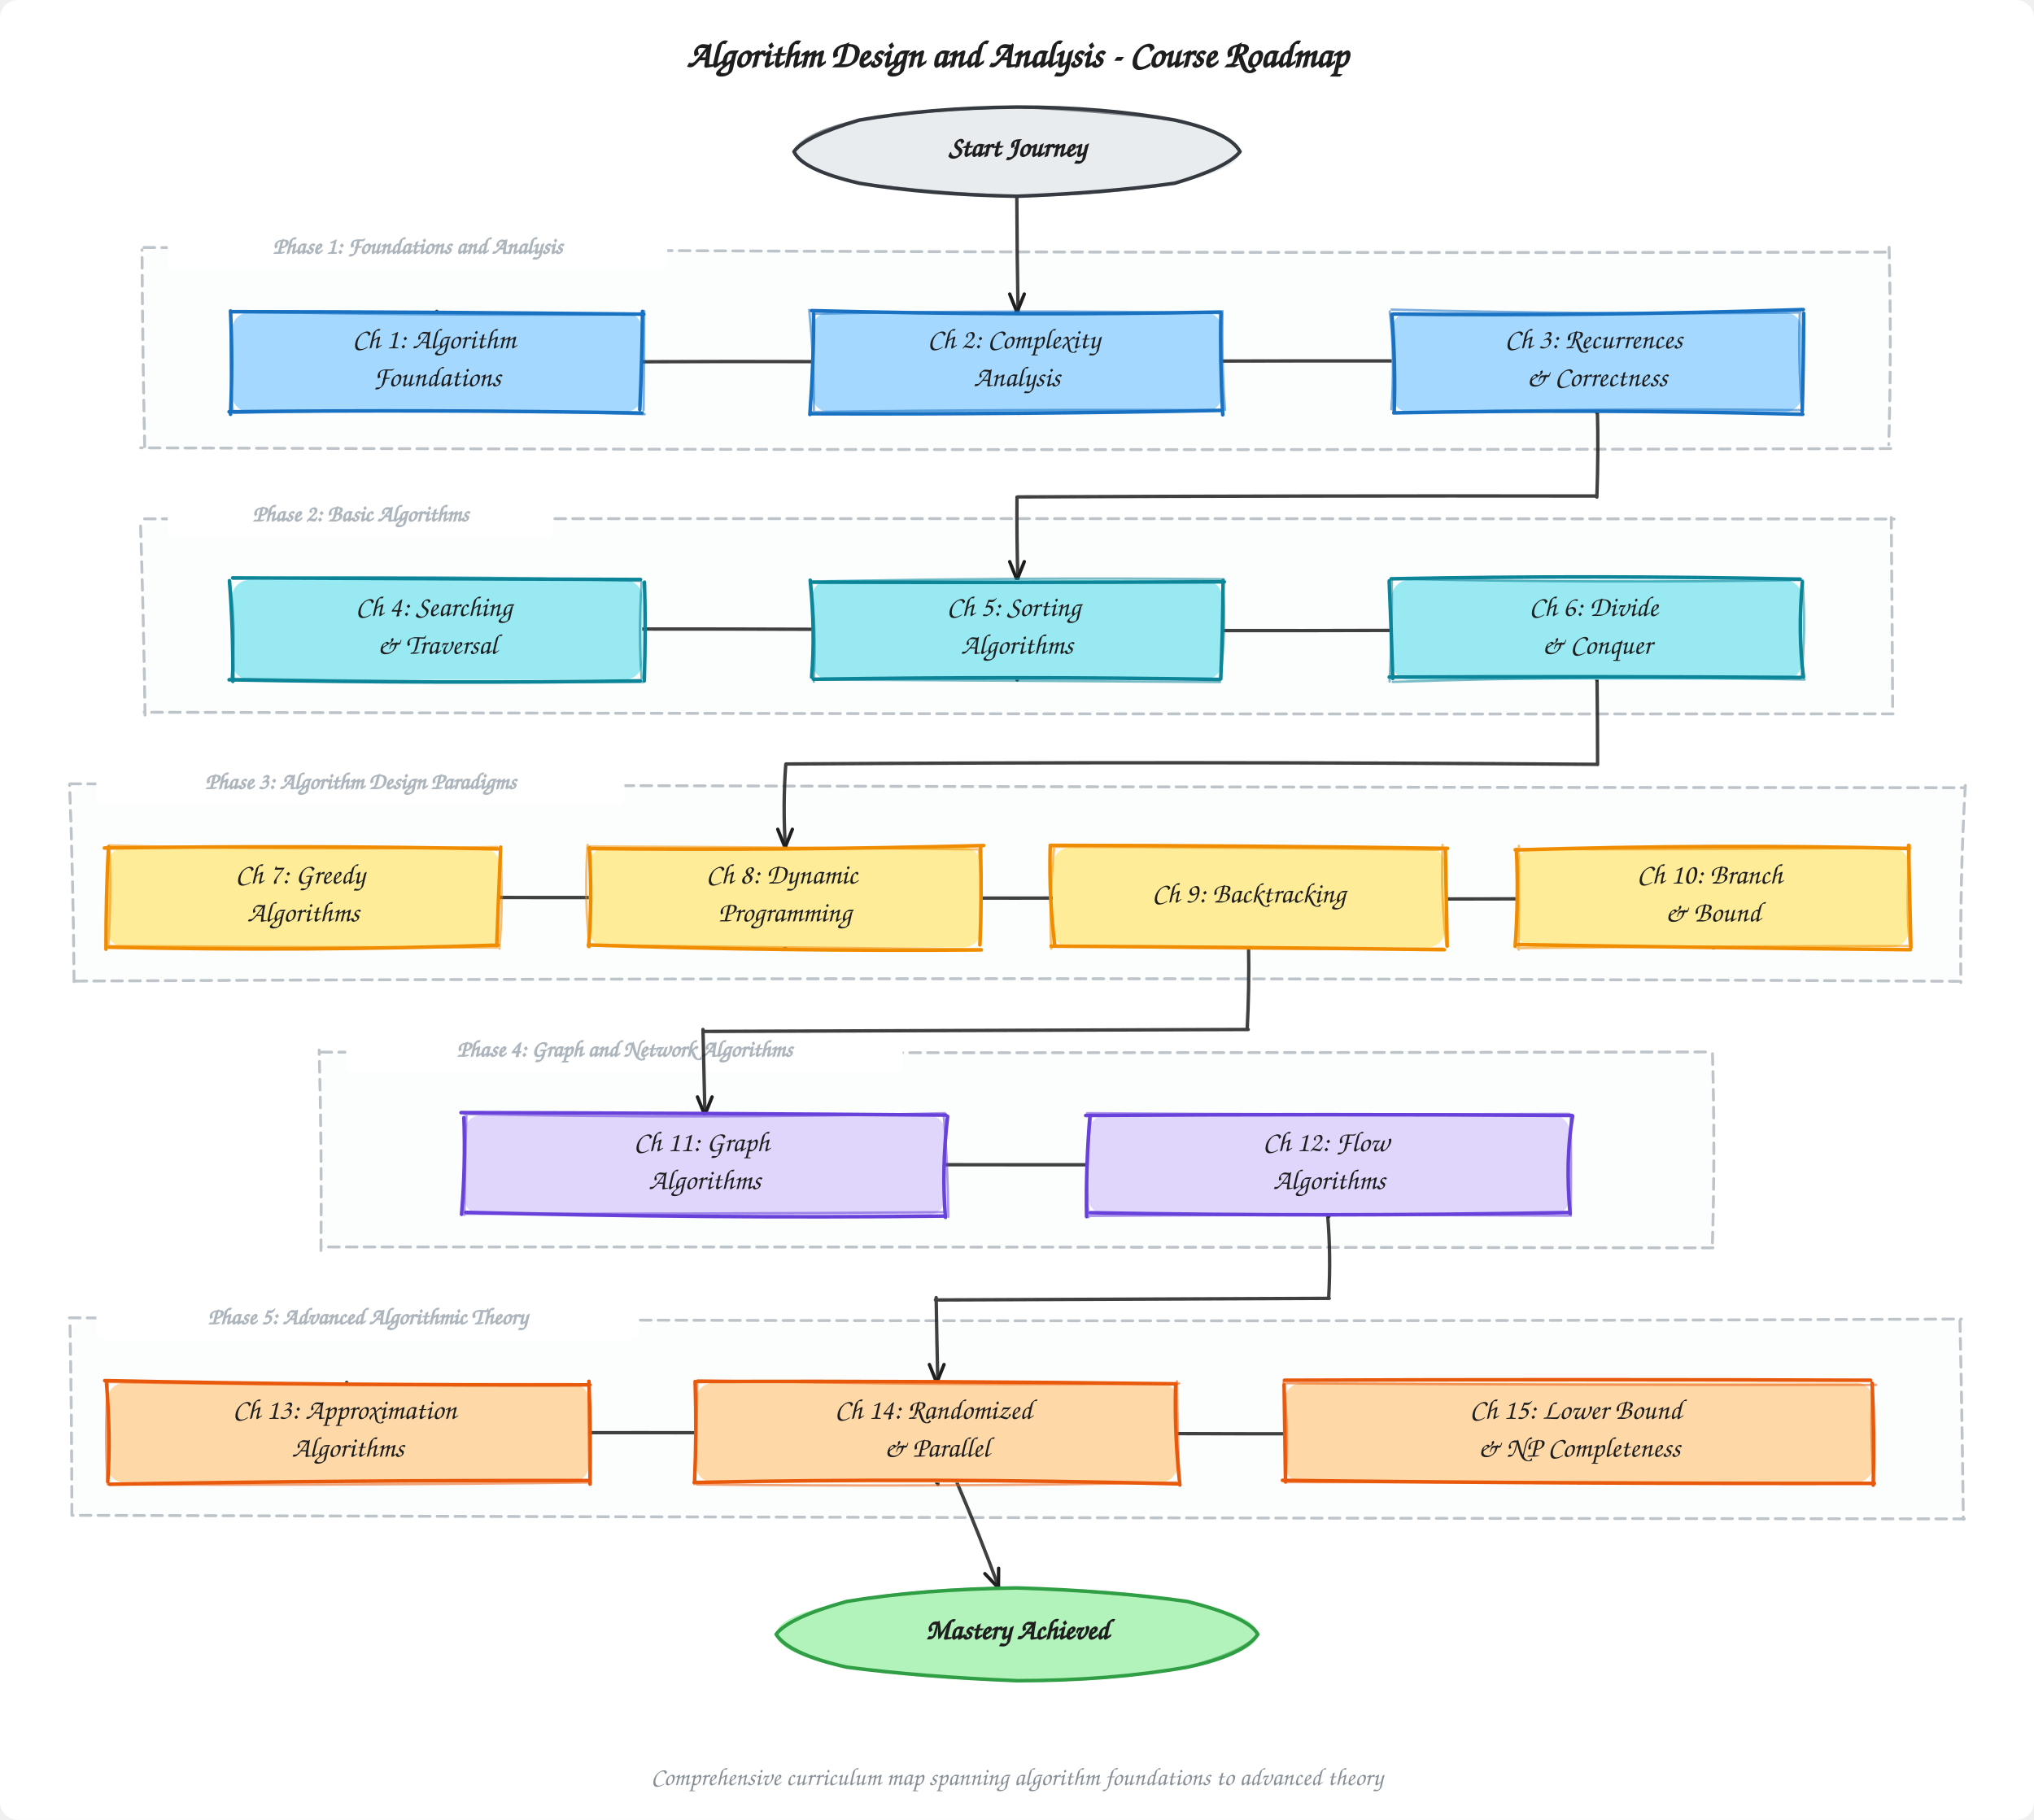
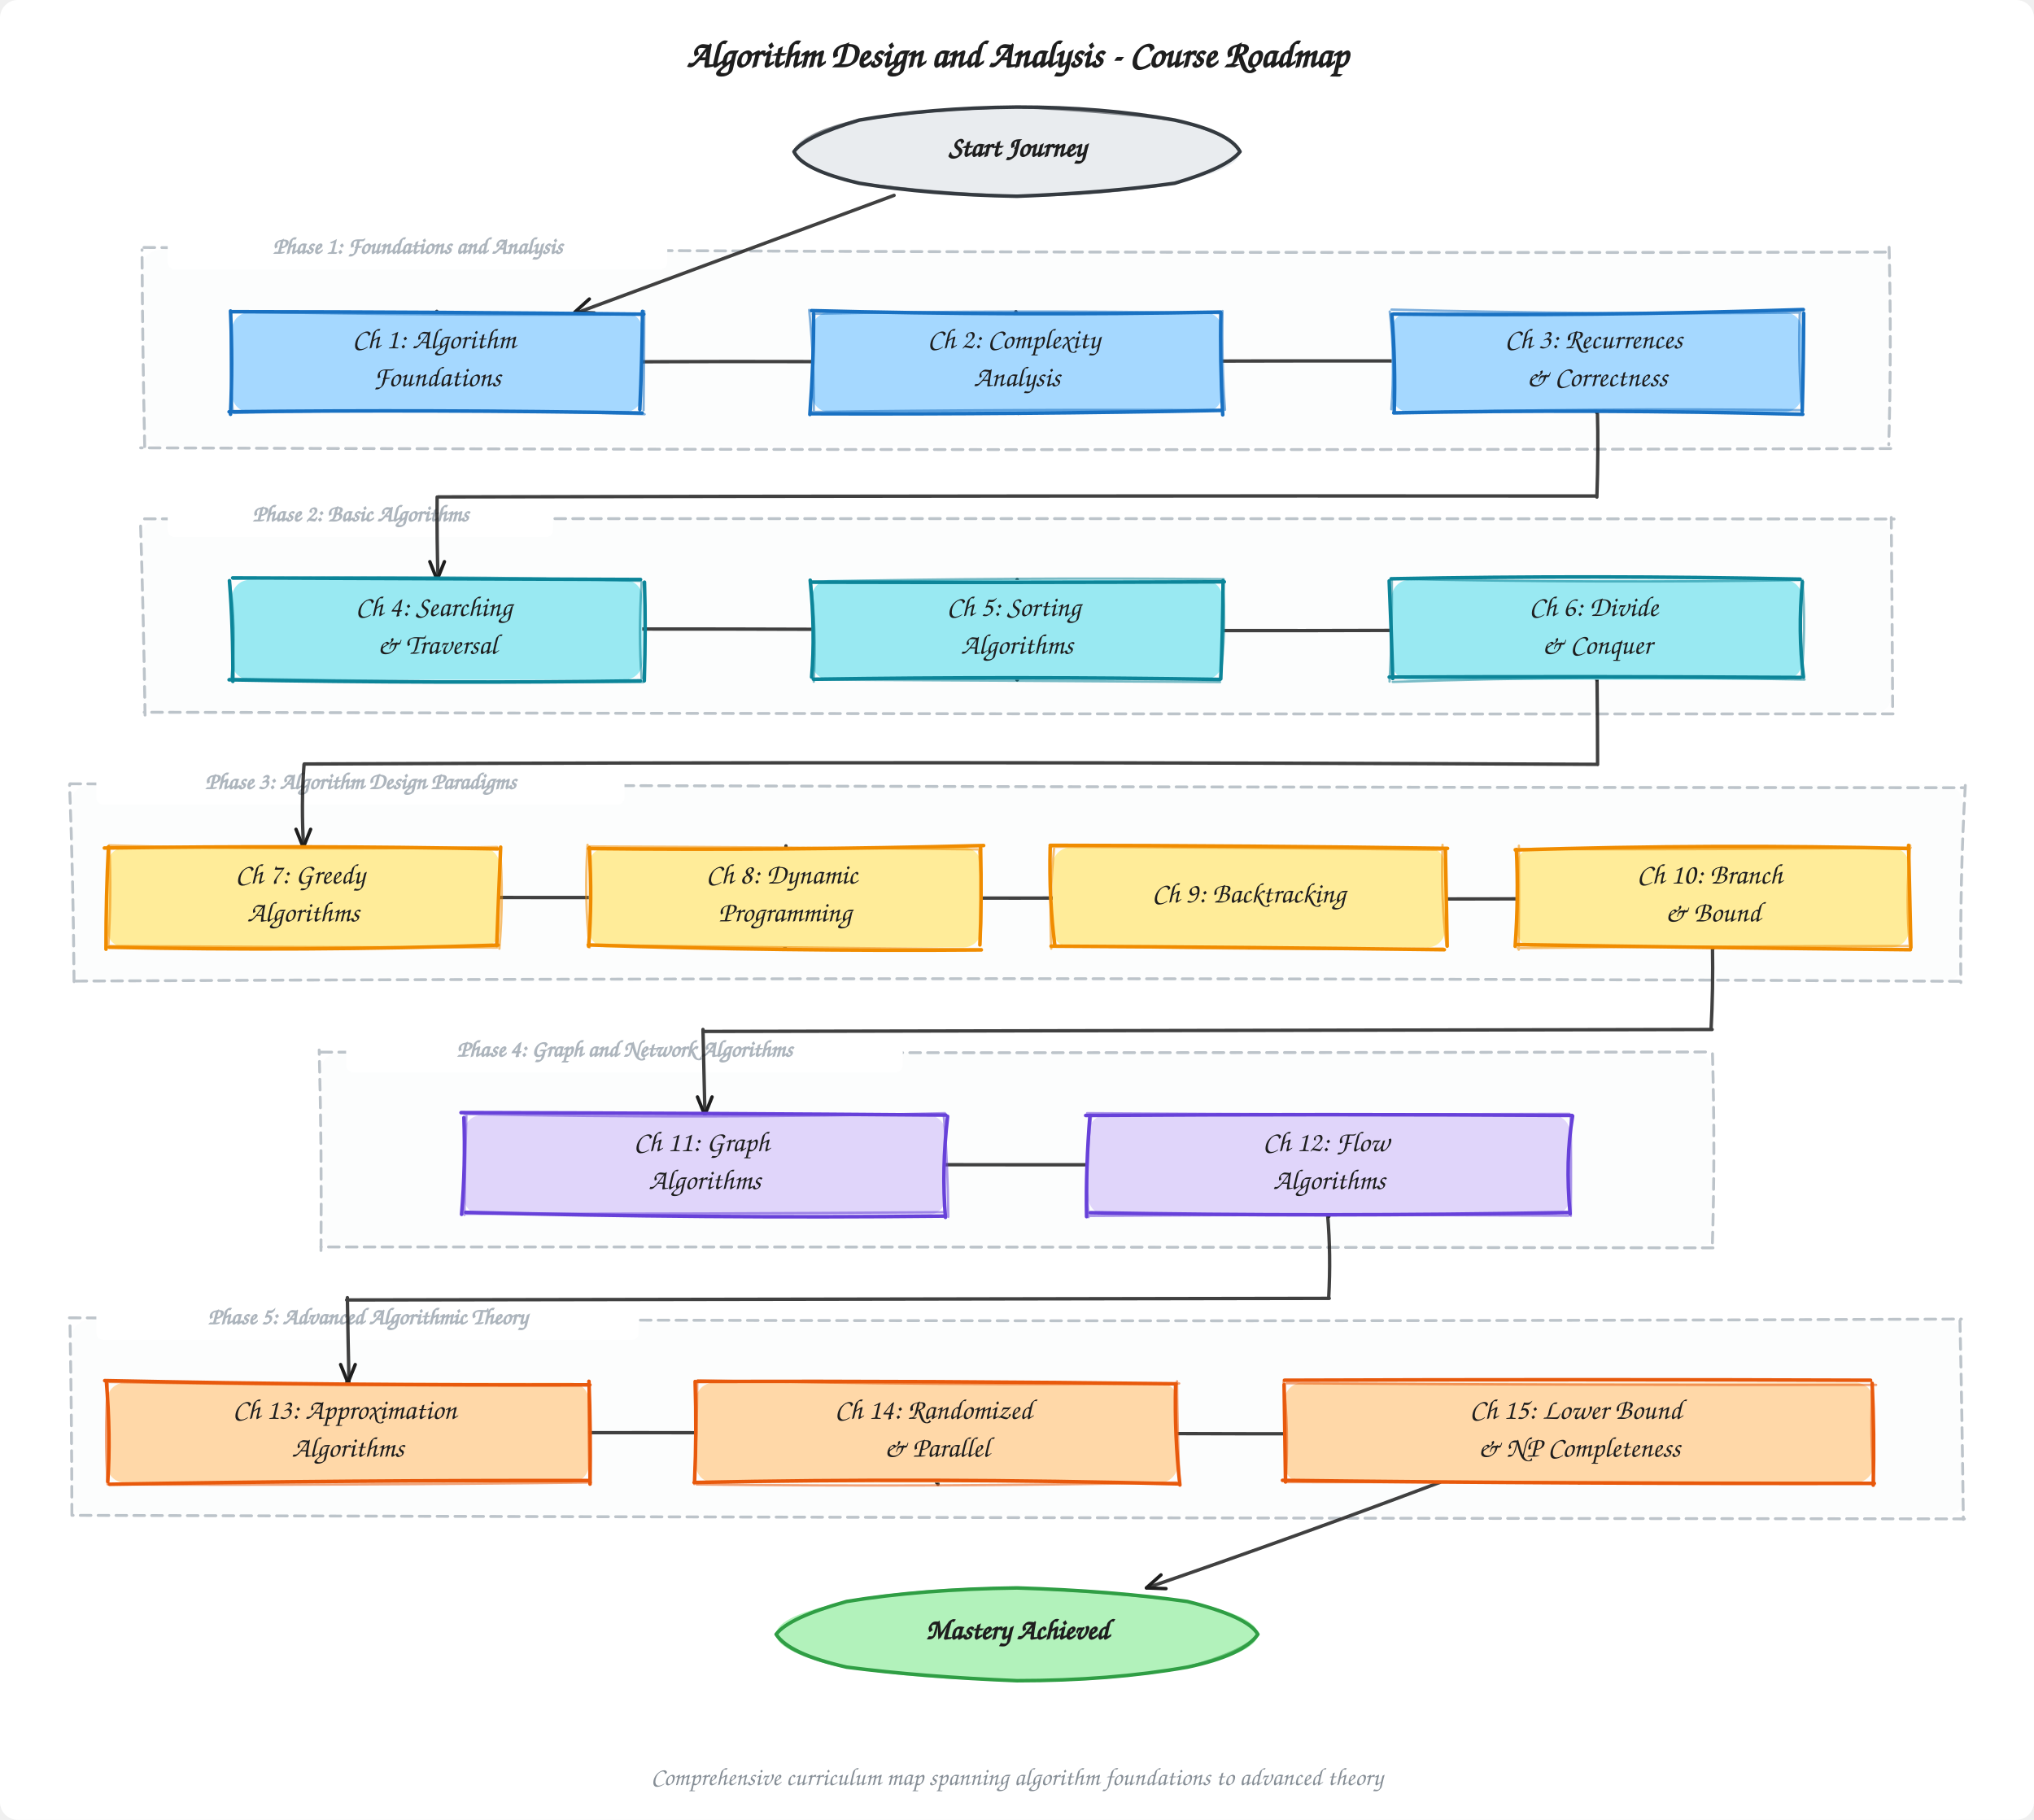
<svg xmlns="http://www.w3.org/2000/svg" width="1140" height="1020" viewBox="0 0 1140 1020" role="img" aria-label="Algorithm Design and Analysis - Course Roadmap">
  <rect width="1140" height="1020" fill="#ffffff" rx="10" />
  <text text-anchor="middle" dominant-baseline="central" font-family="&quot;Segoe Print&quot;, &quot;Bradley Hand&quot;, Chilanka, &quot;Comic Sans MS&quot;, &quot;Comic Neue&quot;, cursive" font-size="21" font-weight="bold" fill="#1e1e1e">
    <tspan x="570.0" y="34.0">Algorithm Design and Analysis - Course Roadmap</tspan>
  </text>
  <rect x="80.0" y="140.0" width="980.0" height="110.0" rx="10" fill="#f8f9fa" opacity="0.4" />
  <path d="M80.7 138.7 Q570.8 142.4 1059.3 141.3 M1058.8 138.6 Q1060.2 195.3 1058.6 249.2 M1059.7 251.4 Q571.5 252.8 78.8 251.0 M81.1 250.3 Q79.9 196.4 79.6 140.0" fill="none" stroke="#adb5bd" stroke-width="1.6" stroke-dasharray="6 4" stroke-linecap="round" opacity="0.8" />
  <rect x="94.0" y="129.0" width="280" height="22" rx="4" fill="#ffffff" />
  <text text-anchor="middle" dominant-baseline="central" font-family="&quot;Segoe Print&quot;, &quot;Bradley Hand&quot;, Chilanka, &quot;Comic Sans MS&quot;, &quot;Comic Neue&quot;, cursive" font-size="13" font-weight="bold" fill="#adb5bd">
    <tspan x="234.0" y="140.0">Phase 1: Foundations and Analysis</tspan>
  </text>
  <rect x="80.0" y="290.0" width="980.0" height="110.0" rx="10" fill="#f8f9fa" opacity="0.4" />
  <path d="M81.0 290.8 Q572.0 290.5 1061.6 290.9 M1060.0 290.0 Q1060.5 344.4 1060.8 399.1 M1061.0 400.1 Q568.7 400.5 80.8 399.2 M81.3 400.8 Q80.4 343.2 78.7 291.5" fill="none" stroke="#adb5bd" stroke-width="1.6" stroke-dasharray="6 4" stroke-linecap="round" opacity="0.8" />
  <rect x="94.0" y="279.0" width="216" height="22" rx="4" fill="#ffffff" />
  <text text-anchor="middle" dominant-baseline="central" font-family="&quot;Segoe Print&quot;, &quot;Bradley Hand&quot;, Chilanka, &quot;Comic Sans MS&quot;, &quot;Comic Neue&quot;, cursive" font-size="13" font-weight="bold" fill="#adb5bd">
    <tspan x="202.0" y="290.0">Phase 2: Basic Algorithms</tspan>
  </text>
  <rect x="40.0" y="440.0" width="1060.0" height="110.0" rx="10" fill="#f8f9fa" opacity="0.4" />
  <path d="M39.2 439.3 Q572.4 441.4 1100.3 441.5 M1101.5 440.2 Q1098.4 493.2 1099.0 550.7 M1098.6 550.0 Q569.5 547.1 39.1 549.9 M41.5 550.2 Q41.1 494.5 39.0 439.8" fill="none" stroke="#adb5bd" stroke-width="1.6" stroke-dasharray="6 4" stroke-linecap="round" opacity="0.8" />
  <rect x="54.0" y="429.0" width="296" height="22" rx="4" fill="#ffffff" />
  <text text-anchor="middle" dominant-baseline="central" font-family="&quot;Segoe Print&quot;, &quot;Bradley Hand&quot;, Chilanka, &quot;Comic Sans MS&quot;, &quot;Comic Neue&quot;, cursive" font-size="13" font-weight="bold" fill="#adb5bd">
    <tspan x="202.0" y="440.0">Phase 3: Algorithm Design Paradigms</tspan>
  </text>
  <rect x="180.0" y="590.0" width="780.0" height="110.0" rx="10" fill="#f8f9fa" opacity="0.4" />
  <path d="M179.9 589.7 Q572.8 590.4 958.4 589.6 M959.8 590.6 Q961.4 645.6 959.7 698.9 M960.1 699.4 Q567.6 698.8 179.8 698.9 M179.9 700.9 Q180.4 645.7 178.9 588.5" fill="none" stroke="#adb5bd" stroke-width="1.6" stroke-dasharray="6 4" stroke-linecap="round" opacity="0.8" />
  <rect x="194.0" y="579.0" width="312" height="22" rx="4" fill="#ffffff" />
  <text text-anchor="middle" dominant-baseline="central" font-family="&quot;Segoe Print&quot;, &quot;Bradley Hand&quot;, Chilanka, &quot;Comic Sans MS&quot;, &quot;Comic Neue&quot;, cursive" font-size="13" font-weight="bold" fill="#adb5bd">
    <tspan x="350.0" y="590.0">Phase 4: Graph and Network Algorithms</tspan>
  </text>
  <rect x="40.0" y="740.0" width="1060.0" height="110.0" rx="10" fill="#f8f9fa" opacity="0.4" />
  <path d="M38.9 738.6 Q569.9 741.6 1099.3 739.3 M1098.5 740.2 Q1099.7 792.6 1100.4 851.6 M1101.0 851.3 Q569.0 850.9 40.3 849.3 M40.3 849.1 Q40.2 793.6 39.2 739.9" fill="none" stroke="#adb5bd" stroke-width="1.6" stroke-dasharray="6 4" stroke-linecap="round" opacity="0.8" />
  <rect x="54.0" y="729.0" width="304" height="22" rx="4" fill="#ffffff" />
  <text text-anchor="middle" dominant-baseline="central" font-family="&quot;Segoe Print&quot;, &quot;Bradley Hand&quot;, Chilanka, &quot;Comic Sans MS&quot;, &quot;Comic Neue&quot;, cursive" font-size="13" font-weight="bold" fill="#adb5bd">
    <tspan x="206.0" y="740.0">Phase 5: Advanced Algorithmic Theory</tspan>
  </text>
-   <path d="M569.9 109.5 Q570.0 142.6 570.6 175.5" fill="none" stroke="#1e1e1e" stroke-width="1.9" stroke-linecap="round" opacity="0.85" />
-   <path d="M565.9 164.8 L570.0 175.0 L574.1 164.8" fill="none" stroke="#1e1e1e" stroke-width="1.9" stroke-linecap="round" stroke-linejoin="round" />
+   <path d="M501.1 109.5 Q411.6 142.6 322.8 175.5" fill="none" stroke="#1e1e1e" stroke-width="1.9" stroke-linecap="round" opacity="0.85" />
+   <path d="M330.3 167.6 L322.1 175.0 L333.1 175.4" fill="none" stroke="#1e1e1e" stroke-width="1.9" stroke-linecap="round" stroke-linejoin="round" />
  <path d="M244.8 174.5 Q246.3 190.3 246.0 203.4 M244.5 204.0 Q408.8 201.4 570.4 203.7 M571.0 203.4 Q568.4 217.5 570.7 231.7" fill="none" stroke="#1e1e1e" stroke-width="1.9" stroke-linecap="round" opacity="0.85" />
  <path d="M565.9 220.8 L570.0 231.0 L574.1 220.8" fill="none" stroke="#1e1e1e" stroke-width="1.9" stroke-linecap="round" stroke-linejoin="round" />
  <path d="M569.4 174.7 Q569.7 189.3 570.1 202.7 M569.7 203.1 Q732.8 201.6 894.7 202.8 M895.1 202.7 Q893.6 217.5 894.8 231.1" fill="none" stroke="#1e1e1e" stroke-width="1.9" stroke-linecap="round" opacity="0.85" />
  <path d="M890.9 220.8 L895.0 231.0 L899.1 220.8" fill="none" stroke="#1e1e1e" stroke-width="1.9" stroke-linecap="round" stroke-linejoin="round" />
-   <path d="M895.3 230.2 Q895.9 253.0 895.0 278.6 M894.2 278.0 Q731.0 277.8 570.6 278.5 M570.0 278.6 Q569.8 303.2 570.5 324.2" fill="none" stroke="#1e1e1e" stroke-width="1.9" stroke-linecap="round" opacity="0.85" />
-   <path d="M565.9 314.8 L570.0 325.0 L574.1 314.8" fill="none" stroke="#1e1e1e" stroke-width="1.9" stroke-linecap="round" stroke-linejoin="round" />
+   <path d="M895.3 230.2 Q895.9 253.0 895.0 278.6 M894.2 278.0 Q568.5 277.8 245.6 278.5 M245.0 278.6 Q244.8 303.2 245.5 324.2" fill="none" stroke="#1e1e1e" stroke-width="1.9" stroke-linecap="round" opacity="0.85" />
+   <path d="M240.9 314.8 L245.0 325.0 L249.1 314.8" fill="none" stroke="#1e1e1e" stroke-width="1.9" stroke-linecap="round" stroke-linejoin="round" />
  <path d="M245.8 324.6 Q245.3 339.0 244.7 353.2 M244.6 352.7 Q407.5 352.2 570.2 353.2 M569.7 353.2 Q569.2 368.6 570.2 381.0" fill="none" stroke="#1e1e1e" stroke-width="1.9" stroke-linecap="round" opacity="0.85" />
  <path d="M565.9 370.8 L570.0 381.0 L574.1 370.8" fill="none" stroke="#1e1e1e" stroke-width="1.9" stroke-linecap="round" stroke-linejoin="round" />
  <path d="M570.1 324.8 Q569.9 337.2 570.2 352.9 M569.8 353.2 Q730.7 353.8 894.9 352.9 M895.2 352.9 Q895.8 366.4 894.9 380.0" fill="none" stroke="#1e1e1e" stroke-width="1.9" stroke-linecap="round" opacity="0.85" />
  <path d="M890.9 370.8 L895.0 381.0 L899.1 370.8" fill="none" stroke="#1e1e1e" stroke-width="1.9" stroke-linecap="round" stroke-linejoin="round" />
-   <path d="M895.1 380.8 Q895.4 404.9 895.4 428.5 M894.8 428.4 Q667.9 426.7 440.5 428.2 M440.4 428.5 Q438.7 451.4 440.2 475.2" fill="none" stroke="#1e1e1e" stroke-width="1.9" stroke-linecap="round" opacity="0.85" />
-   <path d="M435.9 464.8 L440.0 475.0 L444.1 464.8" fill="none" stroke="#1e1e1e" stroke-width="1.9" stroke-linecap="round" stroke-linejoin="round" />
+   <path d="M895.1 380.8 Q895.4 404.9 895.4 428.5 M894.8 428.4 Q532.9 426.7 170.5 428.2 M170.4 428.5 Q168.7 451.4 170.2 475.2" fill="none" stroke="#1e1e1e" stroke-width="1.9" stroke-linecap="round" opacity="0.85" />
+   <path d="M165.9 464.8 L170.0 475.0 L174.1 464.8" fill="none" stroke="#1e1e1e" stroke-width="1.9" stroke-linecap="round" stroke-linejoin="round" />
  <path d="M170.3 475.7 Q169.9 488.2 169.7 503.7 M170.7 502.7 Q304.2 503.3 440.7 502.9 M439.7 503.7 Q440.3 515.3 439.9 530.5" fill="none" stroke="#1e1e1e" stroke-width="1.9" stroke-linecap="round" opacity="0.85" />
  <path d="M435.9 520.8 L440.0 531.0 L444.1 520.8" fill="none" stroke="#1e1e1e" stroke-width="1.9" stroke-linecap="round" stroke-linejoin="round" />
  <path d="M440.5 474.1 Q440.3 489.1 440.3 503.9 M439.1 503.3 Q570.1 503.5 700.9 503.2 M700.3 503.9 Q700.5 517.4 700.2 531.1" fill="none" stroke="#1e1e1e" stroke-width="1.9" stroke-linecap="round" opacity="0.85" />
  <path d="M695.9 520.8 L700.0 531.0 L704.1 520.8" fill="none" stroke="#1e1e1e" stroke-width="1.9" stroke-linecap="round" stroke-linejoin="round" />
  <path d="M699.6 474.3 Q700.8 489.4 701.0 503.2 M699.3 504.0 Q830.4 503.9 960.2 503.5 M961.0 503.2 Q960.9 517.3 960.5 531.2" fill="none" stroke="#1e1e1e" stroke-width="1.9" stroke-linecap="round" opacity="0.85" />
  <path d="M955.9 520.8 L960.0 531.0 L964.1 520.8" fill="none" stroke="#1e1e1e" stroke-width="1.9" stroke-linecap="round" stroke-linejoin="round" />
-   <path d="M699.8 530.6 Q700.2 554.6 699.0 577.0 M699.6 577.0 Q547.6 577.5 394.0 578.1 M394.0 577.0 Q394.5 600.9 395.1 625.0" fill="none" stroke="#1e1e1e" stroke-width="1.9" stroke-linecap="round" opacity="0.85" />
+   <path d="M959.8 530.6 Q960.2 554.6 959.0 577.0 M959.6 577.0 Q677.6 577.5 394.0 578.1 M394.0 577.0 Q394.5 600.9 395.1 625.0" fill="none" stroke="#1e1e1e" stroke-width="1.9" stroke-linecap="round" opacity="0.85" />
  <path d="M390.9 614.8 L395.0 625.0 L399.1 614.8" fill="none" stroke="#1e1e1e" stroke-width="1.9" stroke-linecap="round" stroke-linejoin="round" />
  <path d="M395.1 625.0 Q394.6 640.5 394.7 652.2 M395.0 652.7 Q571.5 652.9 744.2 652.8 M744.7 652.2 Q744.9 666.0 744.8 681.8" fill="none" stroke="#1e1e1e" stroke-width="1.9" stroke-linecap="round" opacity="0.85" />
  <path d="M740.9 670.8 L745.0 681.0 L749.1 670.8" fill="none" stroke="#1e1e1e" stroke-width="1.9" stroke-linecap="round" stroke-linejoin="round" />
-   <path d="M744.1 681.0 Q746.0 703.4 744.7 727.3 M745.0 727.7 Q633.9 728.1 524.3 728.6 M524.7 727.3 Q525.1 752.9 525.6 774.4" fill="none" stroke="#1e1e1e" stroke-width="1.9" stroke-linecap="round" opacity="0.85" />
-   <path d="M520.9 764.8 L525.0 775.0 L529.1 764.8" fill="none" stroke="#1e1e1e" stroke-width="1.9" stroke-linecap="round" stroke-linejoin="round" />
+   <path d="M744.1 681.0 Q746.0 703.4 744.7 727.3 M745.0 727.7 Q468.9 728.1 194.3 728.6 M194.7 727.3 Q195.1 752.9 195.6 774.4" fill="none" stroke="#1e1e1e" stroke-width="1.9" stroke-linecap="round" opacity="0.85" />
+   <path d="M190.9 764.8 L195.0 775.0 L199.1 764.8" fill="none" stroke="#1e1e1e" stroke-width="1.9" stroke-linecap="round" stroke-linejoin="round" />
  <path d="M194.3 774.8 Q196.2 790.6 195.6 802.2 M194.8 803.6 Q361.6 802.3 524.2 803.7 M525.6 802.2 Q524.3 816.9 525.7 831.9" fill="none" stroke="#1e1e1e" stroke-width="1.9" stroke-linecap="round" opacity="0.85" />
  <path d="M520.9 820.8 L525.0 831.0 L529.1 820.8" fill="none" stroke="#1e1e1e" stroke-width="1.9" stroke-linecap="round" stroke-linejoin="round" />
  <path d="M524.5 775.6 Q525.8 787.3 525.0 803.2 M525.6 803.0 Q703.3 804.0 885.2 803.4 M885.0 803.2 Q886.0 817.5 885.4 830.1" fill="none" stroke="#1e1e1e" stroke-width="1.9" stroke-linecap="round" opacity="0.85" />
  <path d="M880.9 820.8 L885.0 831.0 L889.1 820.8" fill="none" stroke="#1e1e1e" stroke-width="1.9" stroke-linecap="round" stroke-linejoin="round" />
-   <path d="M536.3 830.8 Q549.4 861.3 559.9 890.0" fill="none" stroke="#1e1e1e" stroke-width="1.9" stroke-linecap="round" opacity="0.85" />
-   <path d="M552.0 882.0 L559.6 890.0 L559.7 879.0" fill="none" stroke="#1e1e1e" stroke-width="1.9" stroke-linecap="round" stroke-linejoin="round" />
+   <path d="M807.1 830.8 Q726.2 861.3 642.7 890.0" fill="none" stroke="#1e1e1e" stroke-width="1.9" stroke-linecap="round" opacity="0.85" />
+   <path d="M650.7 882.7 L642.5 890.0 L653.5 890.4" fill="none" stroke="#1e1e1e" stroke-width="1.9" stroke-linecap="round" stroke-linejoin="round" />
  <ellipse cx="570.0" cy="85.0" rx="125.0" ry="25.0" fill="#e9ecef" />
  <path d="M695.0 85.0 Q687.9 94.0 658.4 102.7 M658.4 102.7 Q619.5 108.1 570.0 110.0 M570.0 110.0 Q520.3 109.1 481.6 102.7 M481.6 102.7 Q449.6 95.2 445.0 85.0 M445.0 85.0 Q450.7 76.6 481.6 67.3 M481.6 67.3 Q520.8 60.5 570.0 60.0 M570.0 60.0 Q618.0 60.0 658.4 67.3 M658.4 67.3 Q689.2 74.1 695.0 85.0" fill="none" stroke="#343a40" stroke-width="2" stroke-linecap="round" />
  <path d="M695.0 85.0 Q687.8 94.4 658.4 102.7 M658.4 102.7 Q620.5 109.0 570.0 110.0 M570.0 110.0 Q521.8 108.1 481.6 102.7 M481.6 102.7 Q451.9 96.4 445.0 85.0 M445.0 85.0 Q451.6 73.9 481.6 67.3 M481.6 67.3 Q520.9 61.0 570.0 60.0 M570.0 60.0 Q618.7 62.2 658.4 67.3 M658.4 67.3 Q689.4 74.8 695.0 85.0" fill="none" stroke="#343a40" stroke-width="1.3" stroke-linecap="round" opacity="0.55" />
  <text text-anchor="middle" dominant-baseline="central" font-family="&quot;Segoe Print&quot;, &quot;Bradley Hand&quot;, Chilanka, &quot;Comic Sans MS&quot;, &quot;Comic Neue&quot;, cursive" font-size="16" font-weight="bold" fill="#1e1e1e">
    <tspan x="570.0" y="85.0">Start Journey</tspan>
  </text>
  <rect x="130.0" y="175.0" width="230.0" height="56.0" rx="10" fill="#a5d8ff" />
  <path d="M130.1 174.7 Q242.4 174.8 360.8 176.1 M360.1 174.5 Q359.9 200.9 358.6 229.5 M359.9 231.5 Q243.4 229.5 128.4 230.8 M129.2 232.2 Q130.5 203.6 129.2 174.3" fill="none" stroke="#1971c2" stroke-width="2" stroke-linecap="round" />
  <path d="M131.4 174.7 Q247.3 177.0 360.1 176.2 M361.1 174.4 Q361.1 200.2 360.7 229.9 M361.3 232.2 Q246.6 228.4 131.1 231.5 M130.4 230.2 Q128.7 205.8 129.5 175.2" fill="none" stroke="#1971c2" stroke-width="1.3" stroke-linecap="round" opacity="0.55" />
  <text text-anchor="middle" dominant-baseline="central" font-family="&quot;Segoe Print&quot;, &quot;Bradley Hand&quot;, Chilanka, &quot;Comic Sans MS&quot;, &quot;Comic Neue&quot;, cursive" font-size="16" font-weight="normal" fill="#1e1e1e">
    <tspan x="245.0" y="192.4">Ch 1: Algorithm</tspan>
    <tspan x="245.0" y="213.6">Foundations</tspan>
  </text>
  <rect x="455.0" y="175.0" width="230.0" height="56.0" rx="10" fill="#a5d8ff" />
  <path d="M454.8 174.1 Q568.5 177.1 684.1 174.9 M684.3 175.3 Q683.7 200.8 685.3 232.5 M685.2 230.0 Q571.7 232.3 454.2 231.9 M453.9 232.3 Q456.1 203.2 456.0 175.9" fill="none" stroke="#1971c2" stroke-width="2" stroke-linecap="round" />
  <path d="M455.5 175.9 Q570.7 173.5 683.6 175.5 M685.2 174.3 Q684.7 204.7 686.6 229.7 M684.4 229.9 Q567.2 229.3 454.6 230.9 M456.1 231.8 Q456.5 202.9 453.5 173.7" fill="none" stroke="#1971c2" stroke-width="1.3" stroke-linecap="round" opacity="0.55" />
  <text text-anchor="middle" dominant-baseline="central" font-family="&quot;Segoe Print&quot;, &quot;Bradley Hand&quot;, Chilanka, &quot;Comic Sans MS&quot;, &quot;Comic Neue&quot;, cursive" font-size="16" font-weight="normal" fill="#1e1e1e">
    <tspan x="570.0" y="192.4">Ch 2: Complexity</tspan>
    <tspan x="570.0" y="213.6">Analysis</tspan>
  </text>
  <rect x="780.0" y="175.0" width="230.0" height="56.0" rx="10" fill="#a5d8ff" />
  <path d="M780.9 176.0 Q893.0 177.3 1010.7 173.5 M1010.9 175.6 Q1010.8 204.0 1010.1 230.5 M1010.4 232.2 Q893.1 229.2 781.2 231.4 M781.4 230.7 Q782.3 205.0 780.1 176.2" fill="none" stroke="#1971c2" stroke-width="2" stroke-linecap="round" />
  <path d="M779.9 173.5 Q897.0 176.5 1009.1 175.2 M1008.7 175.8 Q1007.7 200.5 1009.9 230.1 M1010.3 229.9 Q893.7 228.5 780.8 231.6 M779.8 229.4 Q782.1 202.2 778.9 174.6" fill="none" stroke="#1971c2" stroke-width="1.3" stroke-linecap="round" opacity="0.55" />
  <text text-anchor="middle" dominant-baseline="central" font-family="&quot;Segoe Print&quot;, &quot;Bradley Hand&quot;, Chilanka, &quot;Comic Sans MS&quot;, &quot;Comic Neue&quot;, cursive" font-size="16" font-weight="normal" fill="#1e1e1e">
    <tspan x="895.0" y="192.4">Ch 3: Recurrences</tspan>
    <tspan x="895.0" y="213.6">&amp; Correctness</tspan>
  </text>
  <rect x="130.0" y="325.0" width="230.0" height="56.0" rx="10" fill="#99e9f2" />
  <path d="M130.4 323.9 Q247.5 324.4 359.0 324.8 M361.2 326.3 Q362.0 351.9 361.1 381.6 M358.9 381.6 Q247.3 383.2 128.4 381.0 M130.5 381.9 Q130.7 351.5 128.6 325.5" fill="none" stroke="#0c8599" stroke-width="2" stroke-linecap="round" />
  <path d="M130.6 324.3 Q244.7 322.2 358.6 325.6 M359.6 326.2 Q357.7 355.4 359.6 380.2 M360.6 382.3 Q246.8 382.4 128.9 380.4 M129.7 380.2 Q132.7 350.9 128.6 325.2" fill="none" stroke="#0c8599" stroke-width="1.3" stroke-linecap="round" opacity="0.55" />
  <text text-anchor="middle" dominant-baseline="central" font-family="&quot;Segoe Print&quot;, &quot;Bradley Hand&quot;, Chilanka, &quot;Comic Sans MS&quot;, &quot;Comic Neue&quot;, cursive" font-size="16" font-weight="normal" fill="#1e1e1e">
    <tspan x="245.0" y="342.4">Ch 4: Searching</tspan>
    <tspan x="245.0" y="363.6">&amp; Traversal</tspan>
  </text>
  <rect x="455.0" y="325.0" width="230.0" height="56.0" rx="10" fill="#99e9f2" />
  <path d="M455.0 326.3 Q570.8 326.6 686.2 326.1 M685.5 325.4 Q685.4 351.7 684.2 380.5 M683.7 380.8 Q568.9 379.0 456.0 380.7 M454.9 379.5 Q457.0 354.5 454.1 325.2" fill="none" stroke="#0c8599" stroke-width="2" stroke-linecap="round" />
  <path d="M454.4 326.0 Q569.4 323.5 685.8 324.6 M685.2 326.5 Q687.6 352.5 683.8 381.0 M683.8 382.3 Q568.9 381.5 455.5 380.9 M456.1 382.1 Q457.7 352.2 454.3 325.3" fill="none" stroke="#0c8599" stroke-width="1.3" stroke-linecap="round" opacity="0.55" />
  <text text-anchor="middle" dominant-baseline="central" font-family="&quot;Segoe Print&quot;, &quot;Bradley Hand&quot;, Chilanka, &quot;Comic Sans MS&quot;, &quot;Comic Neue&quot;, cursive" font-size="16" font-weight="normal" fill="#1e1e1e">
    <tspan x="570.0" y="342.4">Ch 5: Sorting</tspan>
    <tspan x="570.0" y="363.6">Algorithms</tspan>
  </text>
  <rect x="780.0" y="325.0" width="230.0" height="56.0" rx="10" fill="#99e9f2" />
  <path d="M779.7 324.4 Q894.8 322.2 1008.9 324.6 M1010.2 326.1 Q1007.6 354.5 1010.8 379.5 M1009.1 379.7 Q895.5 379.0 778.6 379.5 M780.6 380.3 Q779.7 350.2 778.6 325.6" fill="none" stroke="#0c8599" stroke-width="2" stroke-linecap="round" />
  <path d="M779.9 324.4 Q897.0 327.0 1010.3 325.1 M1010.3 326.5 Q1012.3 351.4 1009.6 380.5 M1011.4 380.9 Q892.9 378.4 780.6 382.2 M778.8 382.0 Q780.4 352.8 780.1 325.2" fill="none" stroke="#0c8599" stroke-width="1.3" stroke-linecap="round" opacity="0.55" />
  <text text-anchor="middle" dominant-baseline="central" font-family="&quot;Segoe Print&quot;, &quot;Bradley Hand&quot;, Chilanka, &quot;Comic Sans MS&quot;, &quot;Comic Neue&quot;, cursive" font-size="16" font-weight="normal" fill="#1e1e1e">
    <tspan x="895.0" y="342.4">Ch 6: Divide</tspan>
    <tspan x="895.0" y="363.6">&amp; Conquer</tspan>
  </text>
  <rect x="60.0" y="475.0" width="220.0" height="56.0" rx="10" fill="#ffec99" />
  <path d="M58.5 475.3 Q171.1 473.7 278.9 475.8 M280.6 474.8 Q279.3 505.1 278.4 529.9 M279.2 529.7 Q171.1 533.3 61.3 530.9 M59.4 532.0 Q59.4 501.5 60.8 474.6" fill="none" stroke="#f08c00" stroke-width="2" stroke-linecap="round" />
  <path d="M61.2 473.8 Q167.9 476.8 278.6 474.7 M280.2 475.2 Q282.4 502.5 279.9 531.7 M278.6 531.1 Q168.9 530.9 60.0 530.2 M60.7 530.9 Q62.6 501.8 61.3 473.7" fill="none" stroke="#f08c00" stroke-width="1.3" stroke-linecap="round" opacity="0.55" />
  <text text-anchor="middle" dominant-baseline="central" font-family="&quot;Segoe Print&quot;, &quot;Bradley Hand&quot;, Chilanka, &quot;Comic Sans MS&quot;, &quot;Comic Neue&quot;, cursive" font-size="16" font-weight="normal" fill="#1e1e1e">
    <tspan x="170.0" y="492.4">Ch 7: Greedy</tspan>
    <tspan x="170.0" y="513.6">Algorithms</tspan>
  </text>
  <rect x="330.0" y="475.0" width="220.0" height="56.0" rx="10" fill="#ffec99" />
  <path d="M329.9 475.6 Q438.9 476.8 551.3 473.9 M549.6 474.7 Q550.3 505.7 549.2 529.6 M550.0 532.4 Q437.8 533.3 329.7 529.6 M329.9 530.4 Q332.0 505.0 330.3 475.1" fill="none" stroke="#f08c00" stroke-width="2" stroke-linecap="round" />
  <path d="M329.2 474.4 Q441.2 474.8 549.9 476.1 M548.7 476.4 Q551.1 504.9 549.3 529.6 M550.2 532.1 Q439.3 531.0 330.2 529.7 M330.5 531.0 Q327.3 504.2 329.3 473.5" fill="none" stroke="#f08c00" stroke-width="1.3" stroke-linecap="round" opacity="0.55" />
  <text text-anchor="middle" dominant-baseline="central" font-family="&quot;Segoe Print&quot;, &quot;Bradley Hand&quot;, Chilanka, &quot;Comic Sans MS&quot;, &quot;Comic Neue&quot;, cursive" font-size="16" font-weight="normal" fill="#1e1e1e">
    <tspan x="440.0" y="492.4">Ch 8: Dynamic</tspan>
    <tspan x="440.0" y="513.6">Programming</tspan>
  </text>
  <rect x="590.0" y="475.0" width="220.0" height="56.0" rx="10" fill="#ffec99" />
  <path d="M588.6 473.8 Q699.8 473.9 811.3 475.5 M810.1 476.1 Q810.6 505.7 811.1 530.3 M809.5 532.3 Q702.5 530.9 589.1 530.3 M591.2 529.8 Q587.9 504.8 588.6 474.7" fill="none" stroke="#f08c00" stroke-width="2" stroke-linecap="round" />
  <path d="M588.7 474.6 Q701.0 475.0 810.0 476.4 M808.5 473.5 Q807.5 505.0 810.7 529.9 M808.8 531.6 Q701.6 532.6 591.2 530.0 M589.2 531.7 Q587.9 503.9 590.8 475.6" fill="none" stroke="#f08c00" stroke-width="1.3" stroke-linecap="round" opacity="0.55" />
  <text text-anchor="middle" dominant-baseline="central" font-family="&quot;Segoe Print&quot;, &quot;Bradley Hand&quot;, Chilanka, &quot;Comic Sans MS&quot;, &quot;Comic Neue&quot;, cursive" font-size="16" font-weight="normal" fill="#1e1e1e">
    <tspan x="700.0" y="503.0">Ch 9: Backtracking</tspan>
  </text>
  <rect x="850.0" y="475.0" width="220.0" height="56.0" rx="10" fill="#ffec99" />
  <path d="M849.3 476.4 Q962.1 472.9 1069.9 475.6 M1069.7 473.8 Q1070.4 503.4 1071.0 531.1 M1070.7 532.3 Q957.6 531.2 849.7 529.4 M849.2 530.4 Q851.2 502.8 849.9 476.1" fill="none" stroke="#f08c00" stroke-width="2" stroke-linecap="round" />
  <path d="M849.0 475.9 Q958.5 476.3 1070.9 475.1 M1070.6 473.8 Q1067.8 505.5 1070.5 531.4 M1069.3 530.2 Q958.9 530.3 850.6 531.4 M851.2 532.3 Q851.5 505.7 851.3 474.0" fill="none" stroke="#f08c00" stroke-width="1.3" stroke-linecap="round" opacity="0.55" />
  <text text-anchor="middle" dominant-baseline="central" font-family="&quot;Segoe Print&quot;, &quot;Bradley Hand&quot;, Chilanka, &quot;Comic Sans MS&quot;, &quot;Comic Neue&quot;, cursive" font-size="16" font-weight="normal" fill="#1e1e1e">
    <tspan x="960.0" y="492.4">Ch 10: Branch</tspan>
    <tspan x="960.0" y="513.6">&amp; Bound</tspan>
  </text>
  <rect x="260.0" y="625.0" width="270.0" height="56.0" rx="10" fill="#e0d5fa" />
  <path d="M258.4 623.6 Q393.5 623.9 530.1 625.0 M531.1 625.7 Q527.7 655.6 529.9 682.3 M528.6 681.6 Q395.3 683.0 261.0 679.5 M258.7 680.6 Q261.0 653.0 260.0 626.4" fill="none" stroke="#6741d9" stroke-width="2" stroke-linecap="round" />
  <path d="M260.4 624.4 Q397.1 627.3 529.6 623.9 M529.0 625.9 Q531.2 651.3 531.5 682.0 M528.6 679.4 Q393.0 680.4 258.6 680.3 M260.3 680.9 Q260.6 653.8 261.4 625.3" fill="none" stroke="#6741d9" stroke-width="1.3" stroke-linecap="round" opacity="0.55" />
  <text text-anchor="middle" dominant-baseline="central" font-family="&quot;Segoe Print&quot;, &quot;Bradley Hand&quot;, Chilanka, &quot;Comic Sans MS&quot;, &quot;Comic Neue&quot;, cursive" font-size="16" font-weight="normal" fill="#1e1e1e">
    <tspan x="395.0" y="642.4">Ch 11: Graph</tspan>
    <tspan x="395.0" y="663.6">Algorithms</tspan>
  </text>
  <rect x="610.0" y="625.0" width="270.0" height="56.0" rx="10" fill="#e0d5fa" />
  <path d="M608.5 625.2 Q742.7 624.3 881.1 625.2 M881.4 625.5 Q877.2 650.3 880.0 680.3 M878.9 679.6 Q742.9 682.1 611.1 679.7 M609.0 681.9 Q608.5 654.3 610.9 625.1" fill="none" stroke="#6741d9" stroke-width="2" stroke-linecap="round" />
  <path d="M609.3 623.9 Q745.5 624.9 879.6 624.3 M880.3 625.3 Q880.7 650.9 880.4 681.5 M879.1 681.4 Q744.4 680.5 610.6 681.5 M610.1 682.2 Q608.1 653.7 611.6 624.9" fill="none" stroke="#6741d9" stroke-width="1.3" stroke-linecap="round" opacity="0.55" />
  <text text-anchor="middle" dominant-baseline="central" font-family="&quot;Segoe Print&quot;, &quot;Bradley Hand&quot;, Chilanka, &quot;Comic Sans MS&quot;, &quot;Comic Neue&quot;, cursive" font-size="16" font-weight="normal" fill="#1e1e1e">
    <tspan x="745.0" y="642.4">Ch 12: Flow</tspan>
    <tspan x="745.0" y="663.6">Algorithms</tspan>
  </text>
  <rect x="60.0" y="775.0" width="270.0" height="56.0" rx="10" fill="#ffd8a8" />
  <path d="M58.7 773.8 Q193.2 776.6 330.6 776.2 M330.1 774.2 Q331.1 800.9 330.7 831.8 M330.4 829.8 Q193.8 829.6 61.4 831.9 M60.4 830.4 Q62.1 805.3 59.6 773.9" fill="none" stroke="#e8590c" stroke-width="2" stroke-linecap="round" />
  <path d="M60.5 774.6 Q195.1 777.1 329.7 776.1 M329.9 773.9 Q329.7 801.8 330.4 831.7 M331.2 830.9 Q192.5 832.6 60.5 832.0 M60.3 831.9 Q58.6 805.0 60.4 774.7" fill="none" stroke="#e8590c" stroke-width="1.3" stroke-linecap="round" opacity="0.55" />
  <text text-anchor="middle" dominant-baseline="central" font-family="&quot;Segoe Print&quot;, &quot;Bradley Hand&quot;, Chilanka, &quot;Comic Sans MS&quot;, &quot;Comic Neue&quot;, cursive" font-size="16" font-weight="normal" fill="#1e1e1e">
    <tspan x="195.0" y="792.4">Ch 13: Approximation</tspan>
    <tspan x="195.0" y="813.6">Algorithms</tspan>
  </text>
  <rect x="390.0" y="775.0" width="270.0" height="56.0" rx="10" fill="#ffd8a8" />
  <path d="M390.9 774.3 Q525.7 773.9 659.2 775.6 M658.9 776.2 Q658.2 804.5 661.3 832.3 M661.0 831.7 Q522.5 828.1 389.0 830.9 M389.3 829.9 Q390.5 802.9 389.6 774.3" fill="none" stroke="#e8590c" stroke-width="2" stroke-linecap="round" />
  <path d="M391.0 773.6 Q525.6 776.7 660.9 775.4 M659.7 774.2 Q659.9 800.6 661.1 832.2 M659.4 830.9 Q525.6 833.6 390.5 832.0 M389.1 831.8 Q390.7 803.6 390.8 774.5" fill="none" stroke="#e8590c" stroke-width="1.3" stroke-linecap="round" opacity="0.55" />
  <text text-anchor="middle" dominant-baseline="central" font-family="&quot;Segoe Print&quot;, &quot;Bradley Hand&quot;, Chilanka, &quot;Comic Sans MS&quot;, &quot;Comic Neue&quot;, cursive" font-size="16" font-weight="normal" fill="#1e1e1e">
    <tspan x="525.0" y="792.4">Ch 14: Randomized</tspan>
    <tspan x="525.0" y="813.6">&amp; Parallel</tspan>
  </text>
  <rect x="720.0" y="775.0" width="330.0" height="56.0" rx="10" fill="#ffd8a8" />
  <path d="M719.9 773.6 Q883.8 773.0 1048.4 773.6 M1049.3 775.3 Q1050.6 803.6 1049.9 832.4 M1050.5 831.4 Q883.5 831.7 718.8 829.7 M720.5 830.6 Q720.1 805.1 719.7 776.1" fill="none" stroke="#e8590c" stroke-width="2" stroke-linecap="round" />
  <path d="M721.0 775.3 Q883.4 776.4 1051.5 776.2 M1049.5 775.4 Q1047.9 803.0 1050.3 832.0 M1050.4 831.1 Q885.7 830.8 720.2 830.7 M720.7 830.0 Q722.4 800.6 719.4 774.6" fill="none" stroke="#e8590c" stroke-width="1.3" stroke-linecap="round" opacity="0.55" />
  <text text-anchor="middle" dominant-baseline="central" font-family="&quot;Segoe Print&quot;, &quot;Bradley Hand&quot;, Chilanka, &quot;Comic Sans MS&quot;, &quot;Comic Neue&quot;, cursive" font-size="16" font-weight="normal" fill="#1e1e1e">
    <tspan x="885.0" y="792.4">Ch 15: Lower Bound</tspan>
    <tspan x="885.0" y="813.6">&amp; NP Completeness</tspan>
  </text>
  <ellipse cx="570.0" cy="916.0" rx="135.0" ry="26.0" fill="#b2f2bb" />
  <path d="M705.0 916.0 Q697.2 927.7 665.5 934.4 M665.5 934.4 Q622.4 942.0 570.0 942.0 M570.0 942.0 Q517.2 939.9 474.5 934.4 M474.5 934.4 Q442.1 927.0 435.0 916.0 M435.0 916.0 Q442.1 906.6 474.5 897.6 M474.5 897.6 Q516.4 890.7 570.0 890.0 M570.0 890.0 Q623.0 891.6 665.5 897.6 M665.5 897.6 Q699.5 906.1 705.0 916.0" fill="none" stroke="#2f9e44" stroke-width="2" stroke-linecap="round" />
  <path d="M705.0 916.0 Q698.1 925.3 665.5 934.4 M665.5 934.4 Q623.6 942.0 570.0 942.0 M570.0 942.0 Q516.7 940.0 474.5 934.4 M474.5 934.4 Q441.1 927.8 435.0 916.0 M435.0 916.0 Q442.2 906.2 474.5 897.6 M474.5 897.6 Q515.8 890.3 570.0 890.0 M570.0 890.0 Q622.6 892.0 665.5 897.6 M665.5 897.6 Q698.1 905.5 705.0 916.0" fill="none" stroke="#2f9e44" stroke-width="1.3" stroke-linecap="round" opacity="0.55" />
  <text text-anchor="middle" dominant-baseline="central" font-family="&quot;Segoe Print&quot;, &quot;Bradley Hand&quot;, Chilanka, &quot;Comic Sans MS&quot;, &quot;Comic Neue&quot;, cursive" font-size="16" font-weight="bold" fill="#1e1e1e">
    <tspan x="570.0" y="916.0">Mastery Achieved</tspan>
  </text>
  <text text-anchor="middle" dominant-baseline="central" font-family="&quot;Segoe Print&quot;, &quot;Bradley Hand&quot;, Chilanka, &quot;Comic Sans MS&quot;, &quot;Comic Neue&quot;, cursive" font-size="14" font-weight="normal" fill="#868e96">
    <tspan x="570.0" y="998.0">Comprehensive curriculum map spanning algorithm foundations to advanced theory</tspan>
  </text>
</svg>
